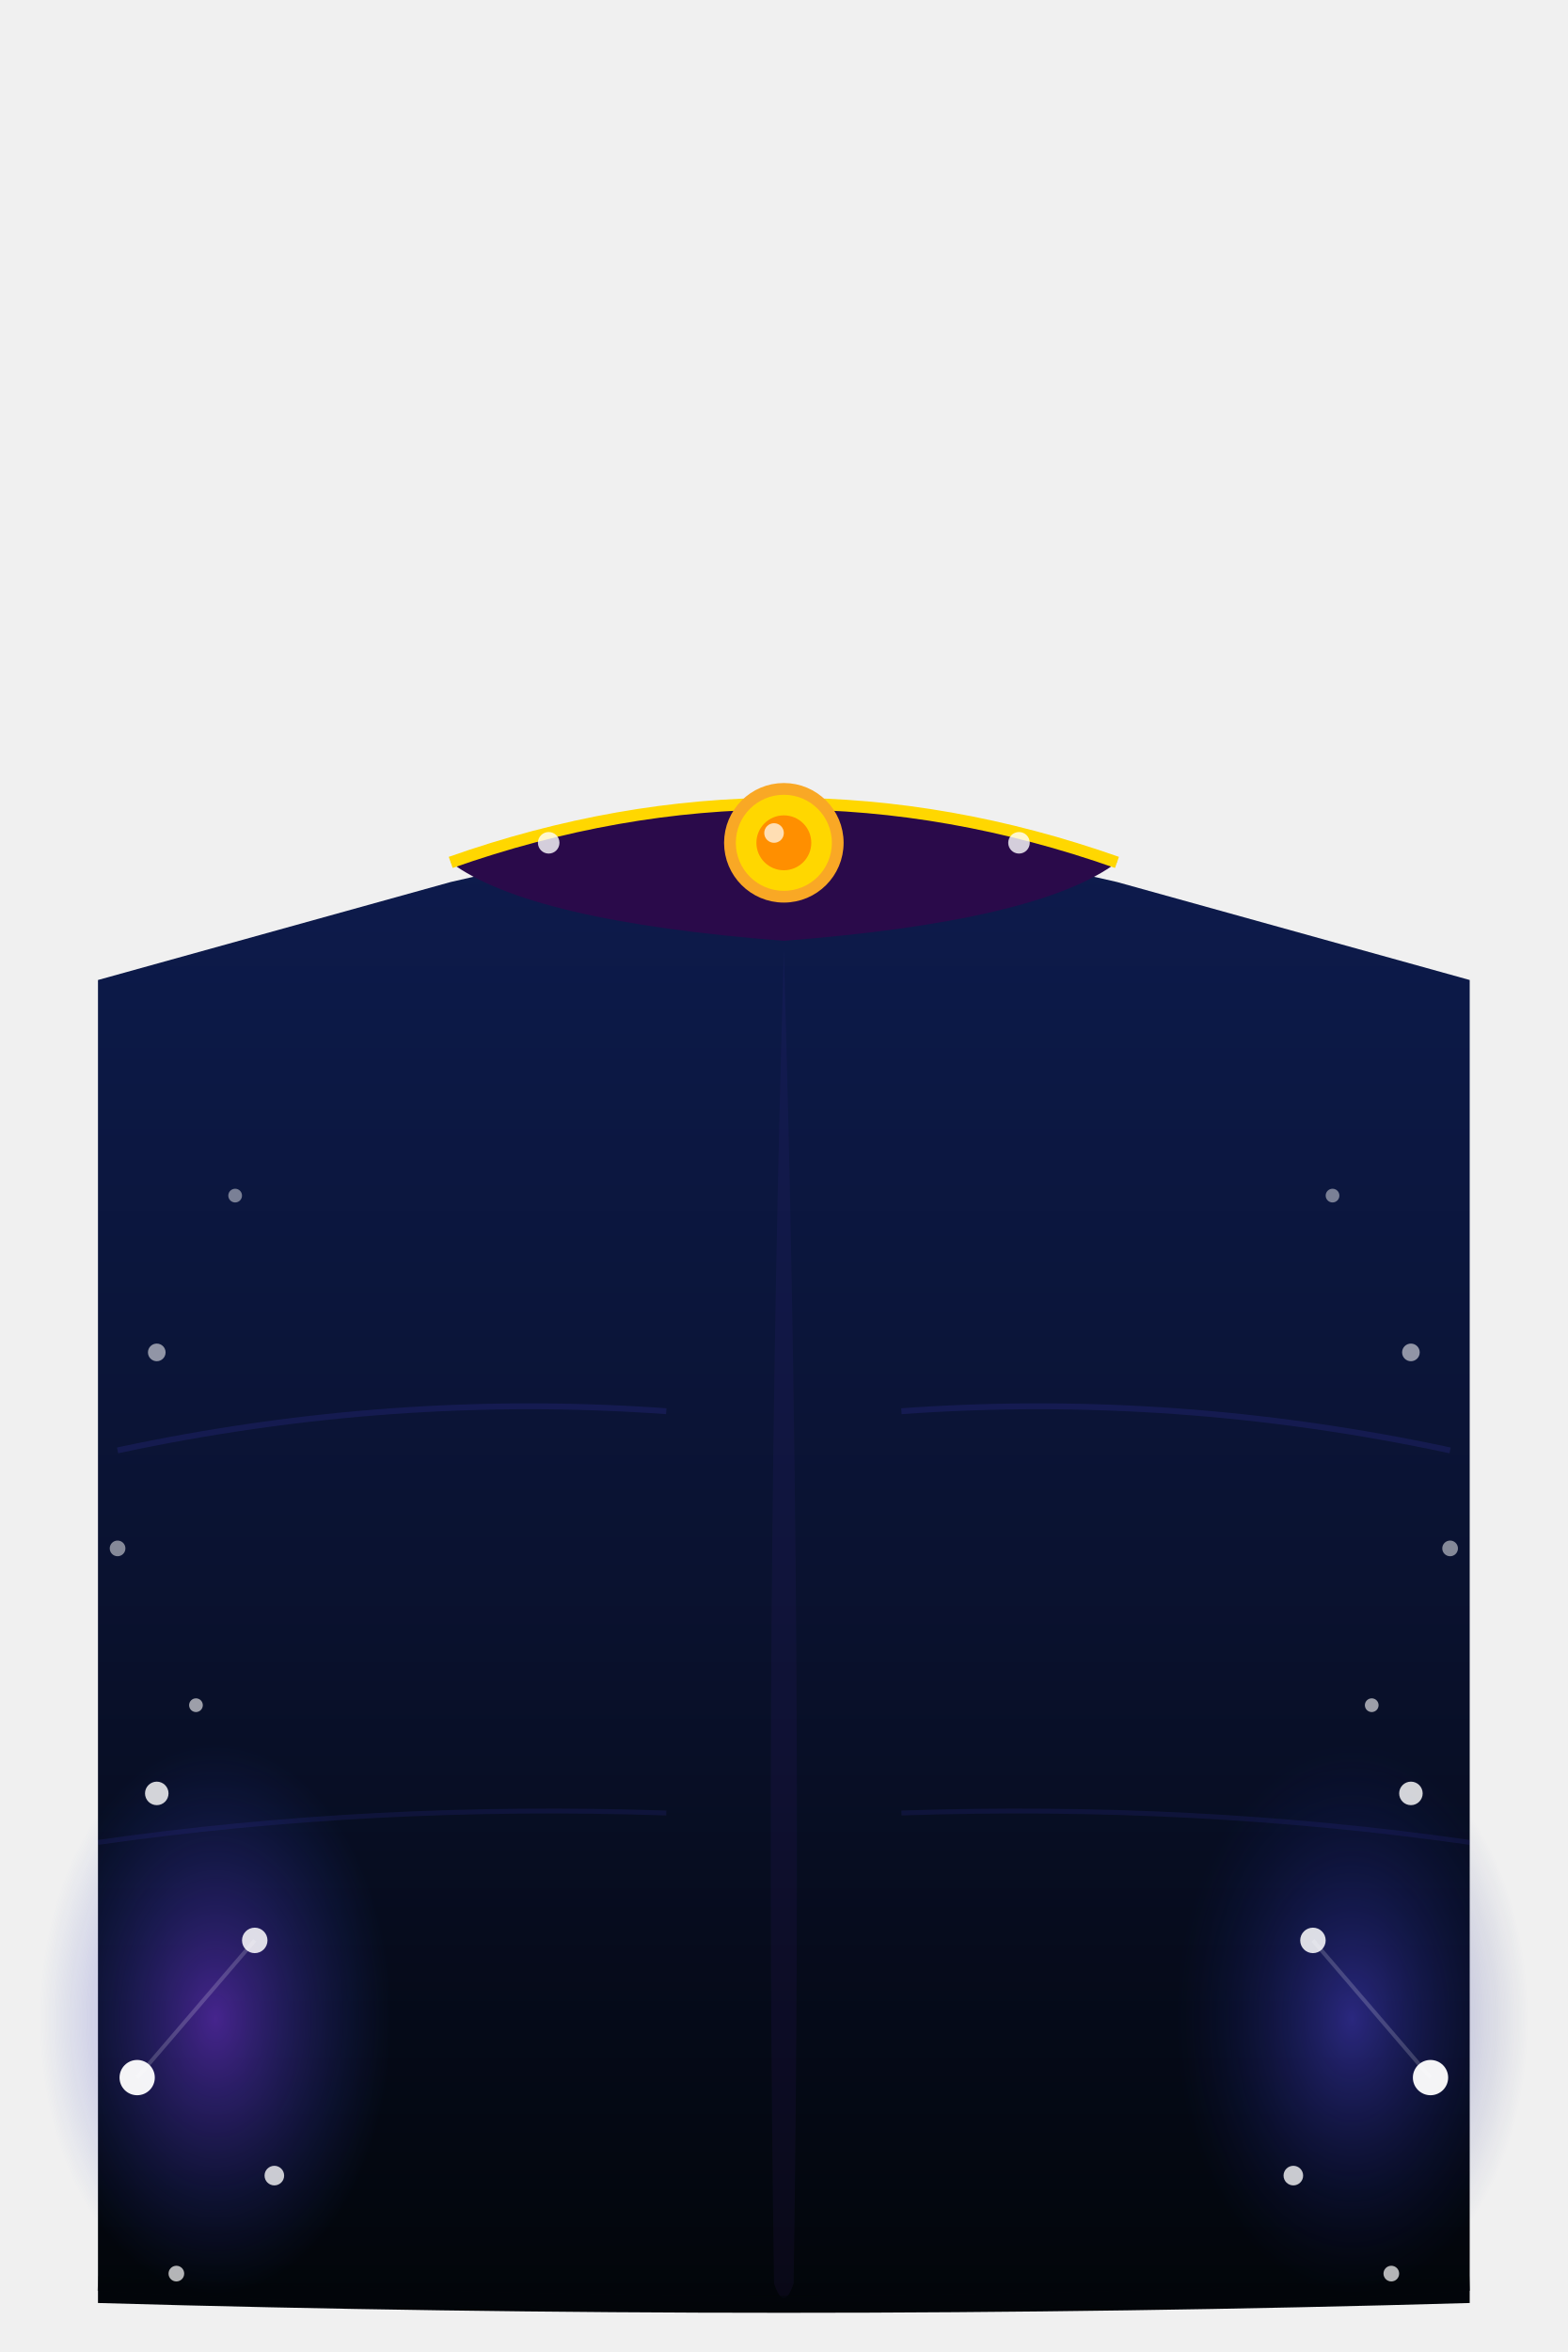
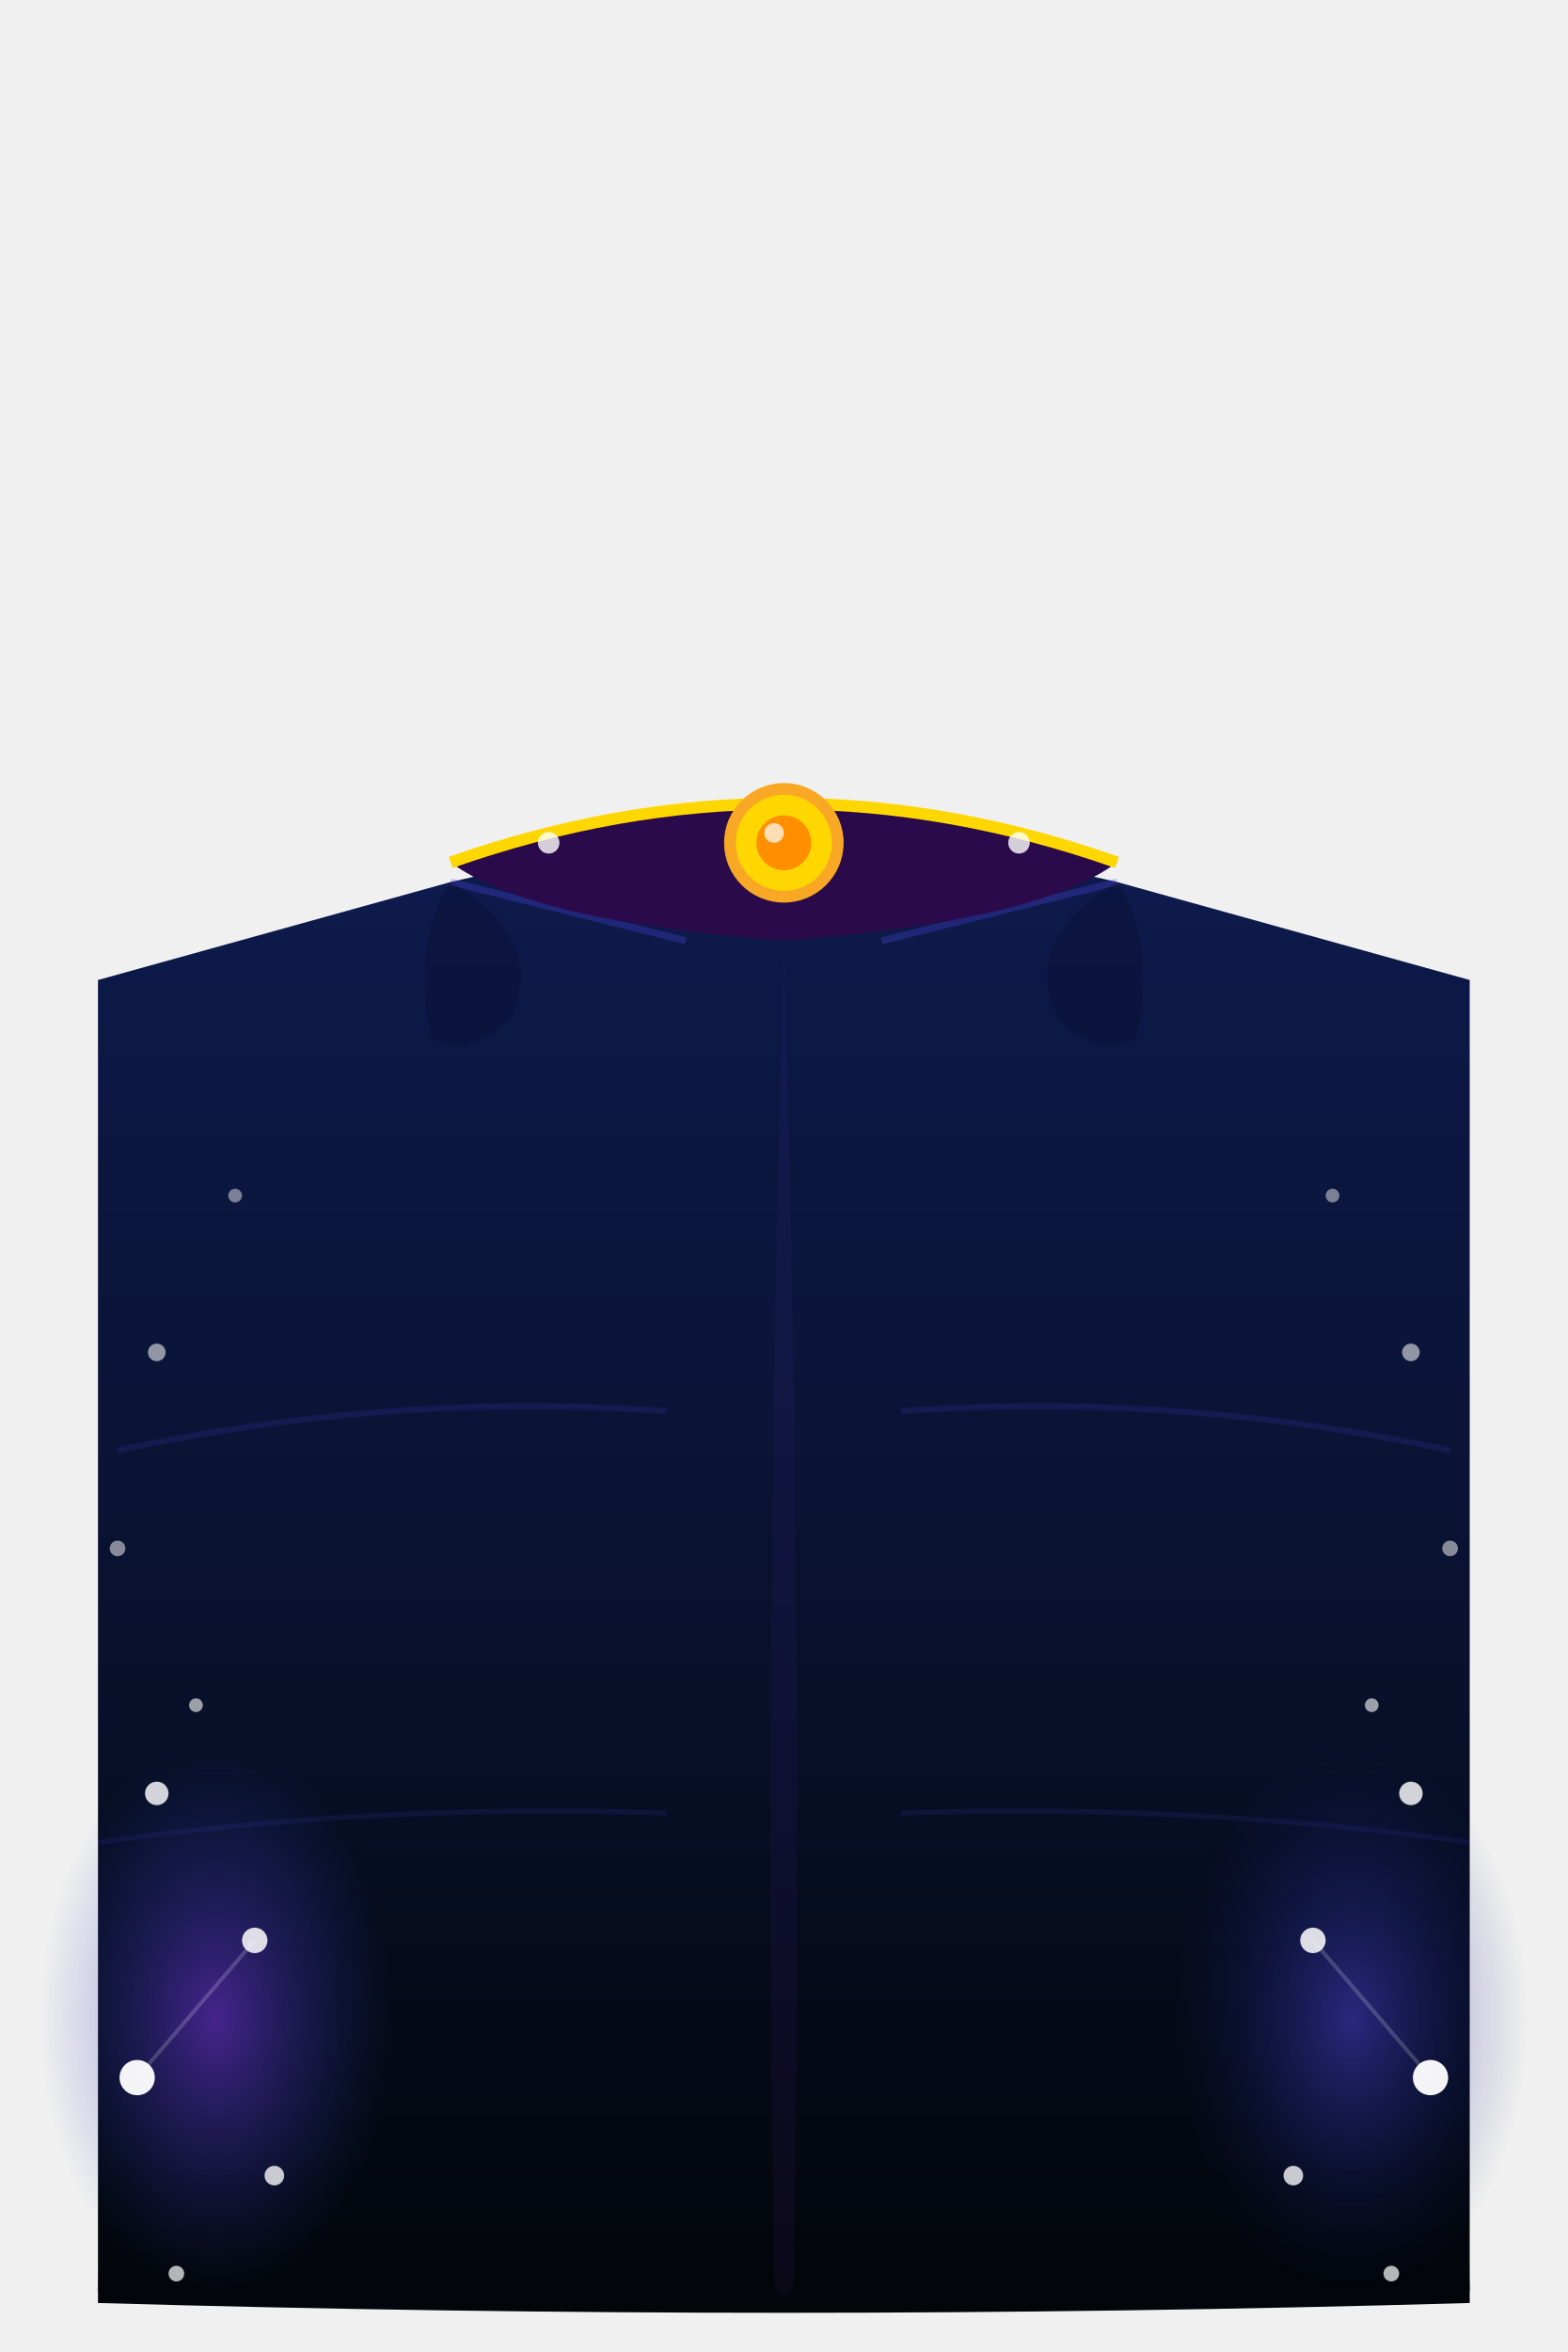
<svg xmlns="http://www.w3.org/2000/svg" viewBox="0 0 160 240">
  <defs>
    <linearGradient id="gx-cloth" x1="0%" y1="0%" x2="0%" y2="100%">
      <stop offset="0%" stop-color="#0d1b4d" />
      <stop offset="50%" stop-color="#0a1230" />
      <stop offset="100%" stop-color="#020509" />
    </linearGradient>
    <radialGradient id="gx-nebL" cx="50%" cy="50%" r="50%">
      <stop offset="0%" stop-color="#7c3aed" stop-opacity="0.55" />
      <stop offset="100%" stop-color="#1e40af" stop-opacity="0.0" />
    </radialGradient>
    <radialGradient id="gx-nebR" cx="50%" cy="50%" r="50%">
      <stop offset="0%" stop-color="#4f46e5" stop-opacity="0.5" />
      <stop offset="100%" stop-color="#0e1e6e" stop-opacity="0.0" />
    </radialGradient>
  </defs>
  <path d="M 46 90 L 10 100 L 10 235 Q 80 237 150 235 L 150 100 L 114 90 Q 80 82 46 90 Z" fill="url(#gx-cloth)" />
  <path d="M 80 97 Q 78 166 79 233 Q 80 236 81 233 Q 82 166 80 97 Z" fill="#7c3aed" opacity="0.06" />
  <path d="M 12 148 Q 40 142 68 144" fill="none" stroke="#4f46e5" stroke-width="0.6" opacity="0.15" />
  <path d="M 92 144 Q 120 142 148 148" fill="none" stroke="#4f46e5" stroke-width="0.6" opacity="0.15" />
  <path d="M 10 188 Q 38 184 68 185" fill="none" stroke="#4f46e5" stroke-width="0.5" opacity="0.12" />
  <path d="M 92 185 Q 122 184 150 188" fill="none" stroke="#4f46e5" stroke-width="0.5" opacity="0.12" />
  <path d="M 10 233 Q 80 237 150 233" fill="none" stroke="#020509" stroke-width="1.5" opacity="0.5" />
+   <path d="M 46 90 Q 58 93 70 96" fill="none" stroke="#4f46e5" stroke-width="0.7" opacity="0.30" />
+   <path d="M 114 90 Q 102 93 90 96" fill="none" stroke="#4f46e5" stroke-width="0.7" opacity="0.30" />
+   <path d="M 46 90 Q 42 96 44 106 Q 48 108 52 104 Q 56 96 46 90 Z" fill="#05001a" opacity="0.20" />
+   <path d="M 114 90 Q 118 96 116 106 Q 112 108 108 104 Q 104 96 114 90 Z" fill="#05001a" opacity="0.20" />
  <ellipse cx="22" cy="206" rx="18" ry="28" fill="url(#gx-nebL)" />
  <circle cx="14" cy="212" r="1.8" fill="white" opacity="0.95" />
  <circle cx="26" cy="198" r="1.3" fill="white" opacity="0.85" />
  <circle cx="16" cy="183" r="1.2" fill="white" opacity="0.82" />
  <circle cx="28" cy="222" r="1.0" fill="white" opacity="0.78" />
  <circle cx="18" cy="232" r="0.8" fill="white" opacity="0.7" />
  <circle cx="20" cy="174" r="0.7" fill="white" opacity="0.6" />
  <line x1="14" y1="212" x2="26" y2="198" stroke="white" stroke-width="0.4" opacity="0.18" />
  <circle cx="16" cy="138" r="0.9" fill="white" opacity="0.55" />
  <circle cx="24" cy="122" r="0.7" fill="white" opacity="0.45" />
  <circle cx="12" cy="158" r="0.8" fill="white" opacity="0.5" />
  <ellipse cx="138" cy="206" rx="18" ry="28" fill="url(#gx-nebR)" />
  <circle cx="146" cy="212" r="1.8" fill="white" opacity="0.95" />
  <circle cx="134" cy="198" r="1.3" fill="white" opacity="0.85" />
  <circle cx="144" cy="183" r="1.2" fill="white" opacity="0.82" />
  <circle cx="132" cy="222" r="1.0" fill="white" opacity="0.78" />
  <circle cx="142" cy="232" r="0.8" fill="white" opacity="0.7" />
  <circle cx="140" cy="174" r="0.7" fill="white" opacity="0.6" />
  <line x1="146" y1="212" x2="134" y2="198" stroke="white" stroke-width="0.4" opacity="0.18" />
  <circle cx="144" cy="138" r="0.9" fill="white" opacity="0.55" />
  <circle cx="136" cy="122" r="0.7" fill="white" opacity="0.45" />
  <circle cx="148" cy="158" r="0.8" fill="white" opacity="0.5" />
  <path d="M 46 88 Q 80 76 114 88 Q 106 94 80 96 Q 54 94 46 88 Z" fill="#2a0a4a" />
  <path d="M 46 88 Q 80 76 114 88" fill="none" stroke="#ffd700" stroke-width="1.2" />
  <circle cx="56" cy="86" r="1.1" fill="white" opacity="0.8" />
  <circle cx="104" cy="86" r="1.1" fill="white" opacity="0.8" />
  <circle cx="80" cy="86" r="5.5" fill="#ffd700" stroke="#f9a825" stroke-width="1.2" />
  <circle cx="80" cy="86" r="2.8" fill="#ff8f00" />
  <circle cx="79" cy="85" r="1" fill="white" opacity="0.7" />
</svg>
